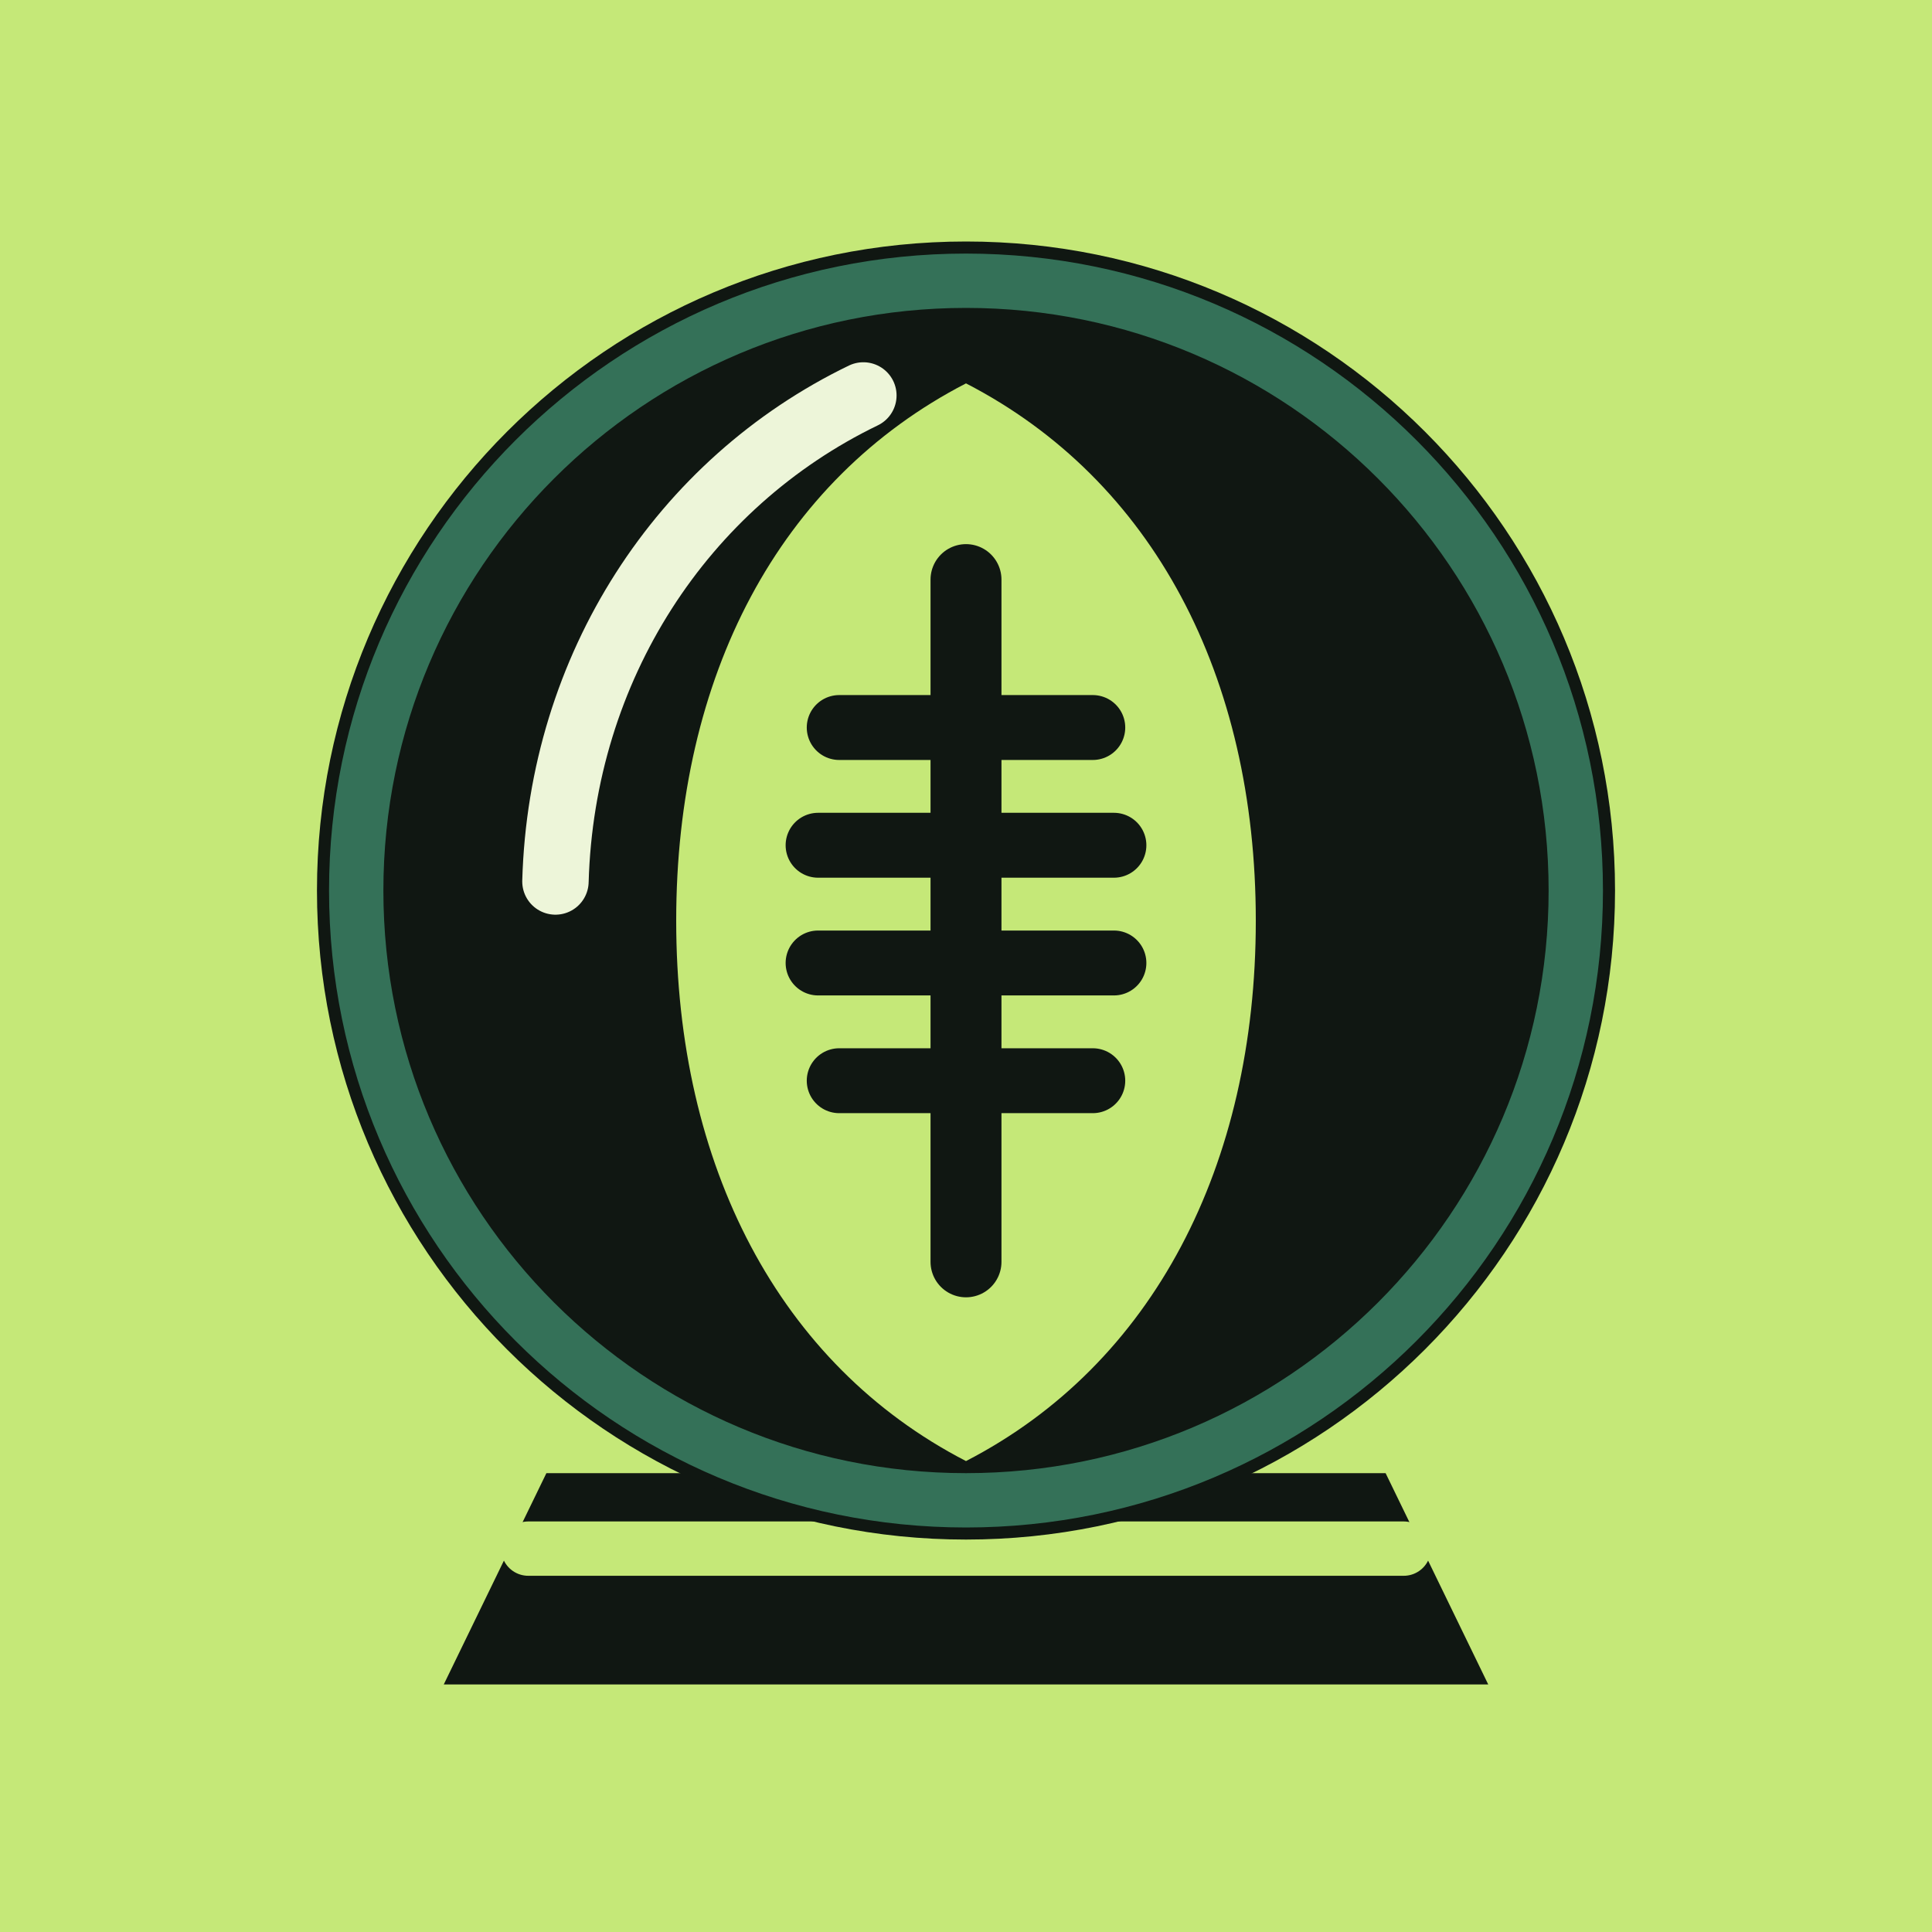
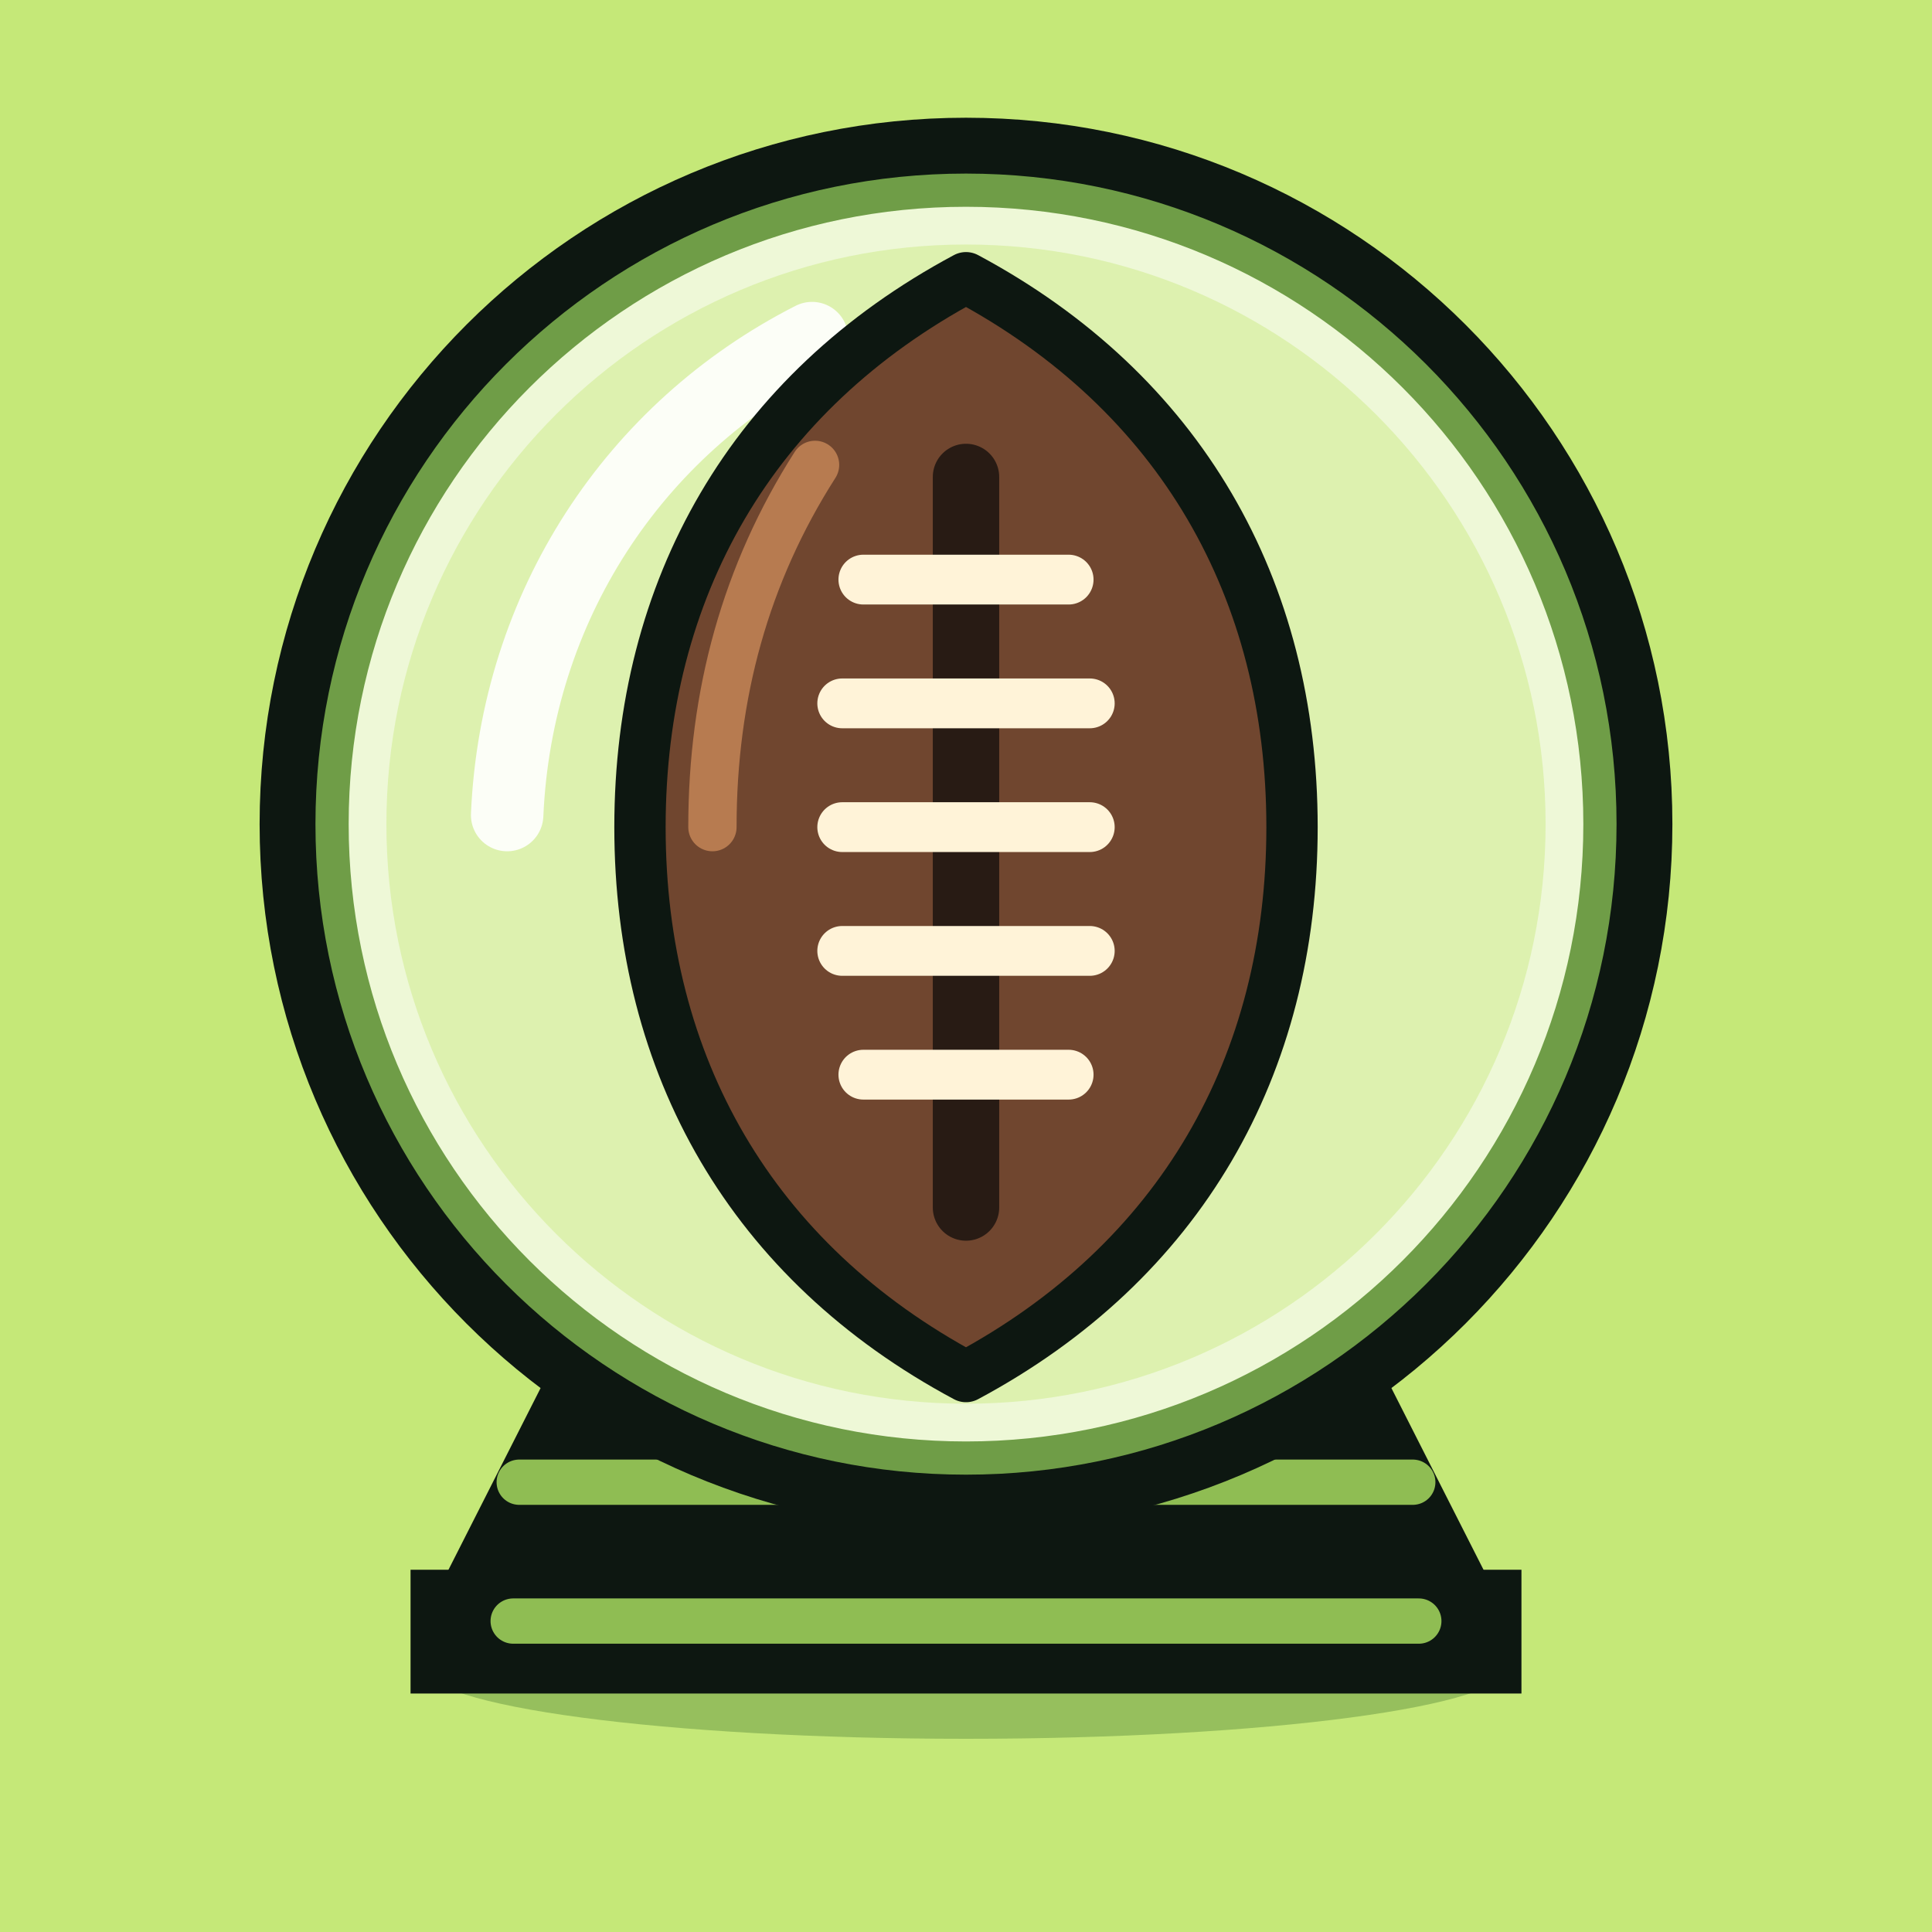
<svg xmlns="http://www.w3.org/2000/svg" viewBox="0 0 64 64">
  <rect width="64" height="64" fill="#c5e878" />
-   <path d="M18.1 48.8h27.8l3.4 7H14.7Z" fill="#101712" />
-   <path d="M17.5 51.3h29" fill="none" stroke="#c5e878" stroke-width="1.8" stroke-linecap="round" />
-   <circle cx="32" cy="29.5" r="21.5" fill="#101712" />
-   <circle cx="32" cy="29.5" r="20.2" fill="none" stroke="#347158" stroke-width="1.8" />
-   <path d="M18.4 29.2c.2-7.1 4.2-13.2 10.2-16.1" fill="none" stroke="#edf5d9" stroke-width="2.2" stroke-linecap="round" />
-   <path d="M32 12.7c-6.2 3.2-9.6 9.7-9.6 17.8S25.8 45.2 32 48.4c6.2-3.2 9.6-9.8 9.6-17.9S38.2 15.9 32 12.7Z" fill="#c5e878" />
-   <path d="M32 19.2v22.6" fill="none" stroke="#101712" stroke-width="2.35" stroke-linecap="round" />
-   <path d="M27.8 24.1h8.4m-9.1 3.9h9.8m-9.8 3.9h9.8m-9.1 3.9h8.4" fill="none" stroke="#101712" stroke-width="2.15" stroke-linecap="round" />
+   <ellipse cx="32" cy="55.2" rx="18" ry="2.4" fill="#6f9d47" opacity=".55" />
+   <path d="M18 45.8h28l3.6 7.1H14.4Z" fill="#0d1711" />
+   <path d="M13.6 52h36.8v4.1H13.6Z" fill="#0d1711" />
+   <path d="M17.2 49.1h29.6M17 53.7h30" fill="none" stroke="#8fbd53" stroke-width="1.5" stroke-linecap="round" />
+   <circle cx="32" cy="27.3" r="22.2" fill="#eef8d7" stroke="#0d1711" stroke-width="2.4" />
+   <circle cx="32" cy="27.3" r="19.2" fill="#c5e878" opacity=".42" />
+   <circle cx="32" cy="27.3" r="21" fill="none" stroke="#6f9d47" stroke-width="1.1" />
+   <path d="M16.8 27c.3-6.9 4.2-12.8 10.1-15.8" fill="none" stroke="#fff" stroke-width="2.4" stroke-linecap="round" opacity=".9" />
+   <path d="M32 9.2c-7.1 3.8-10.8 10.3-10.8 18.2S24.9 41.8 32 45.6c7.1-3.8 10.8-10.3 10.8-18.2S39.1 13 32 9.2Z" fill="#70462f" stroke="#0d1711" stroke-width="1.7" stroke-linejoin="round" />
+   <path d="M27 15.4c-2.3 3.6-3.4 7.6-3.4 12" fill="none" stroke="#b77b50" stroke-width="1.6" stroke-linecap="round" />
+   <path d="M32 15.8V40" fill="none" stroke="#281b14" stroke-width="2.2" stroke-linecap="round" />
+   <path d="M28.6 19.2h6.8m-7.5 4.1h8.2m-8.2 4.1h8.2m-8.2 4.1h8.2m-7.5 4.1h6.8" fill="none" stroke="#fff3d8" stroke-width="1.65" stroke-linecap="round" />
</svg>
